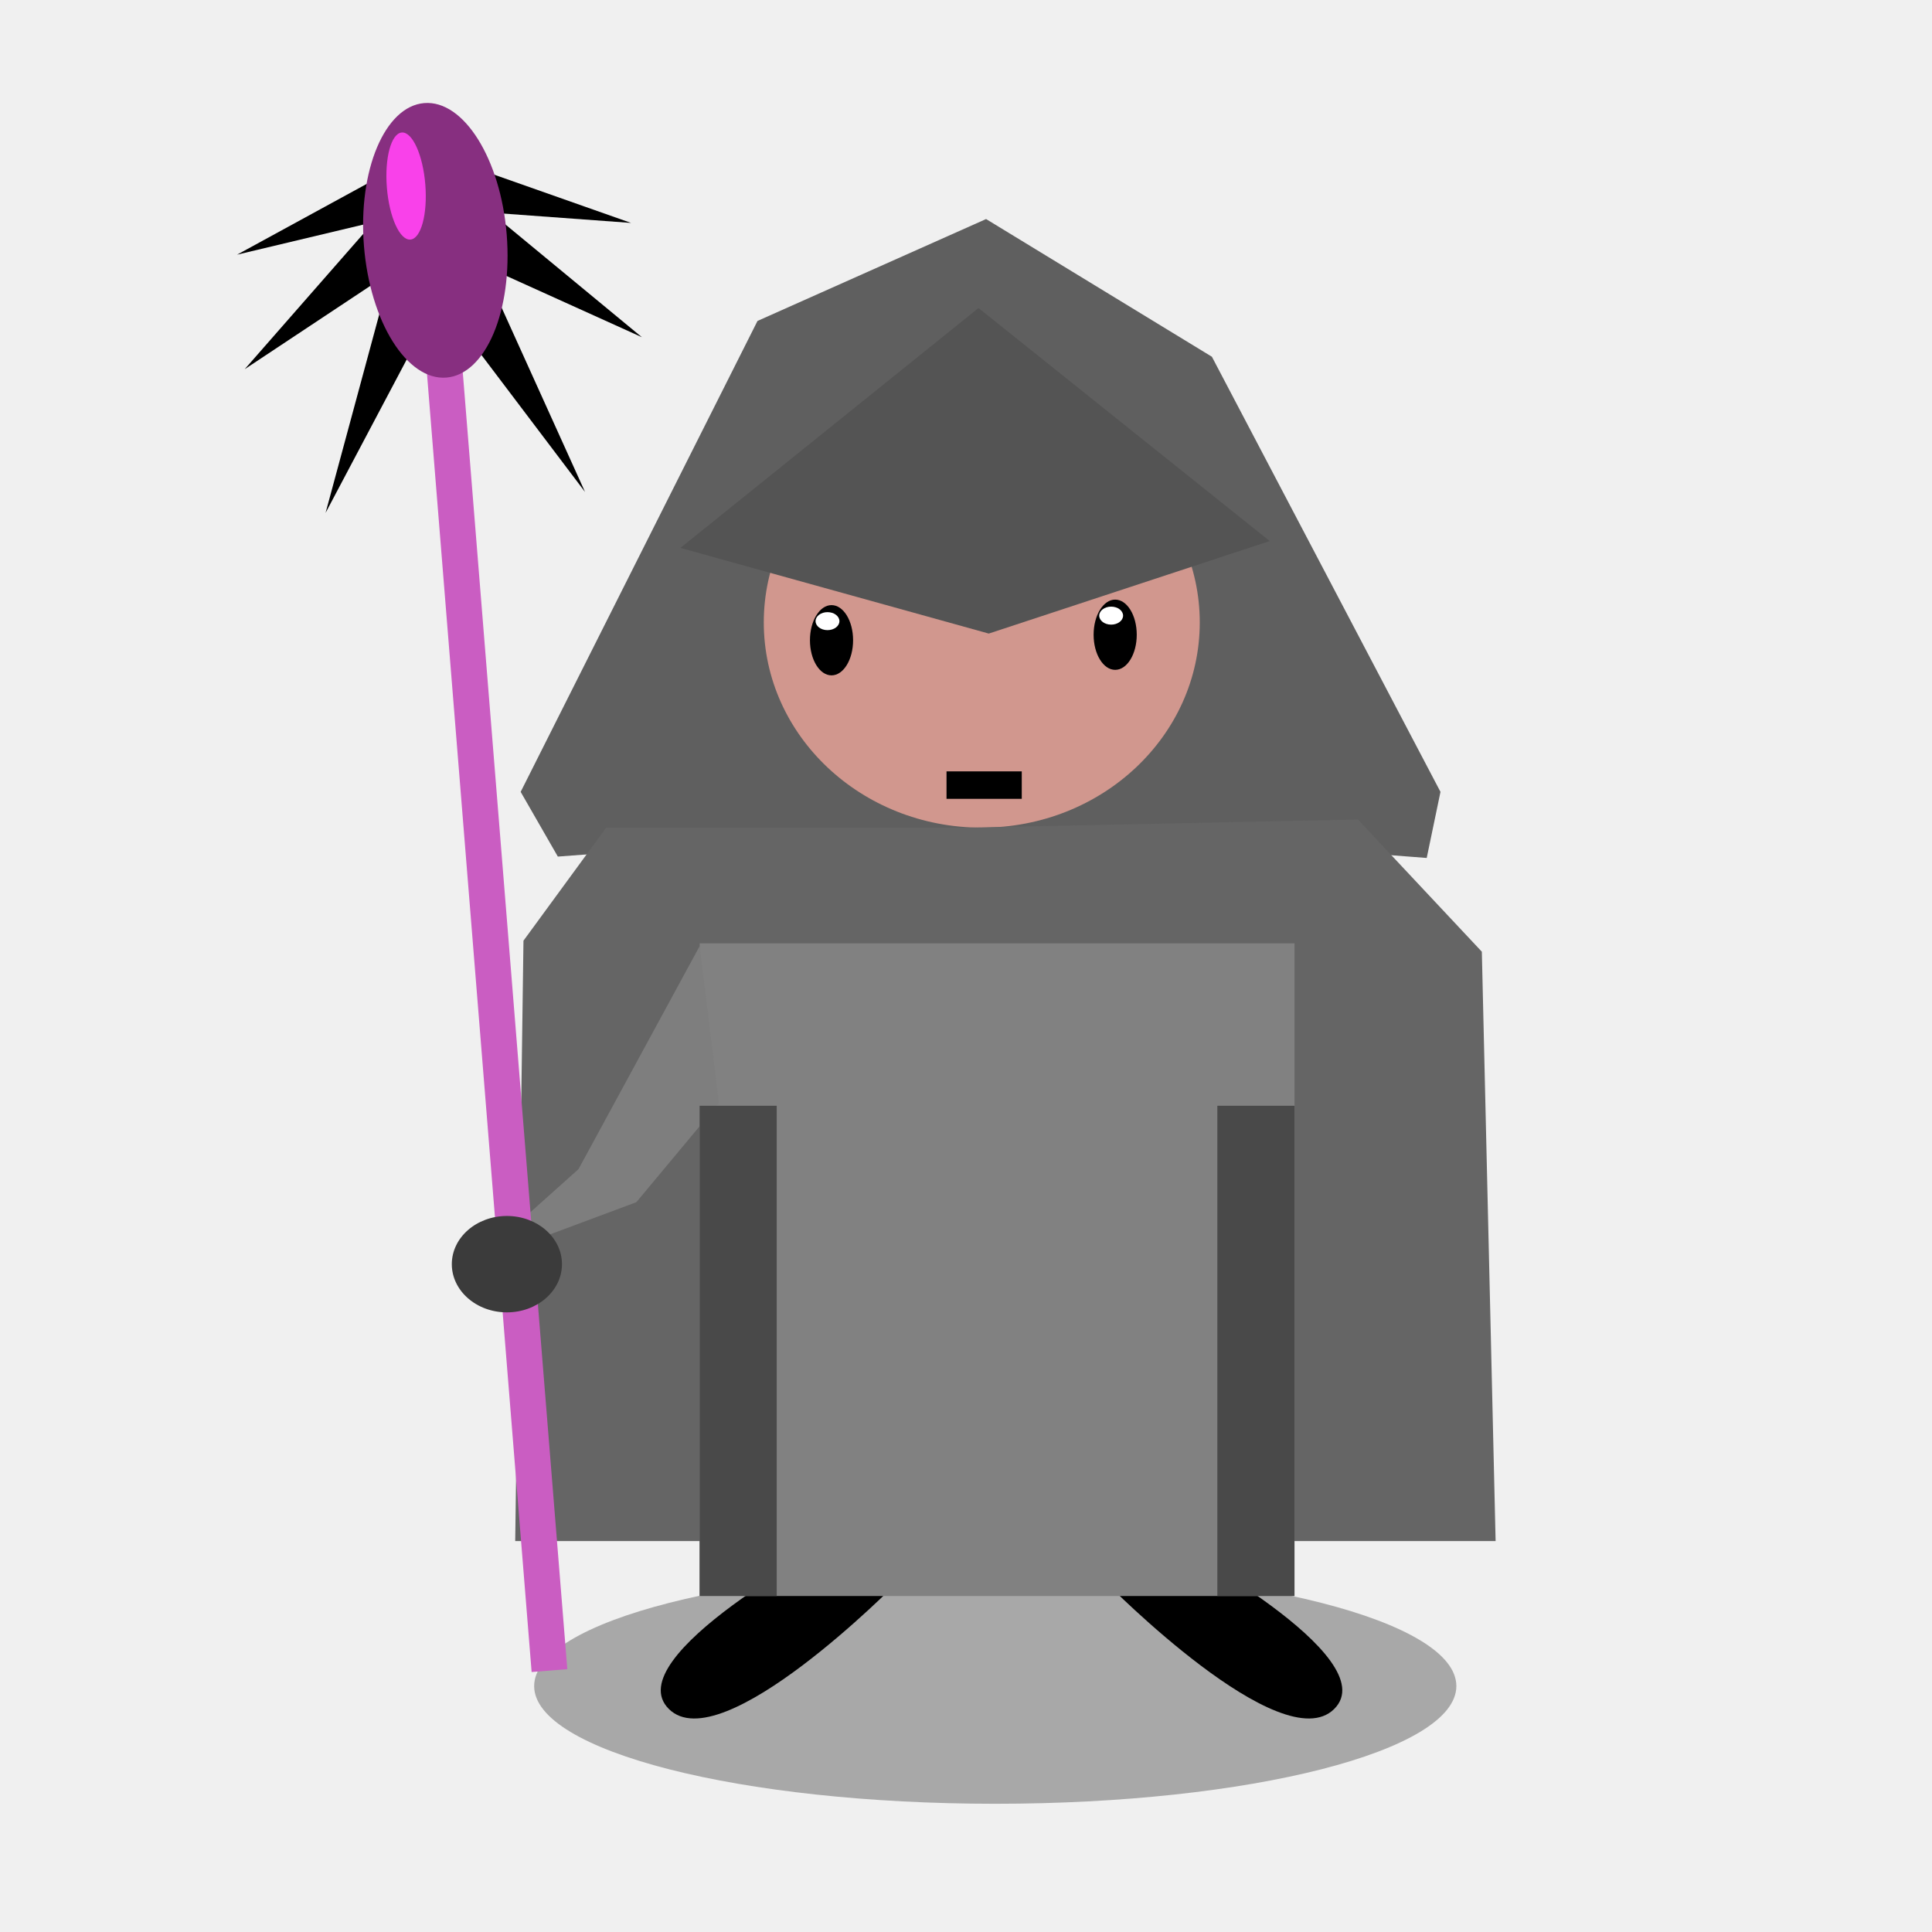
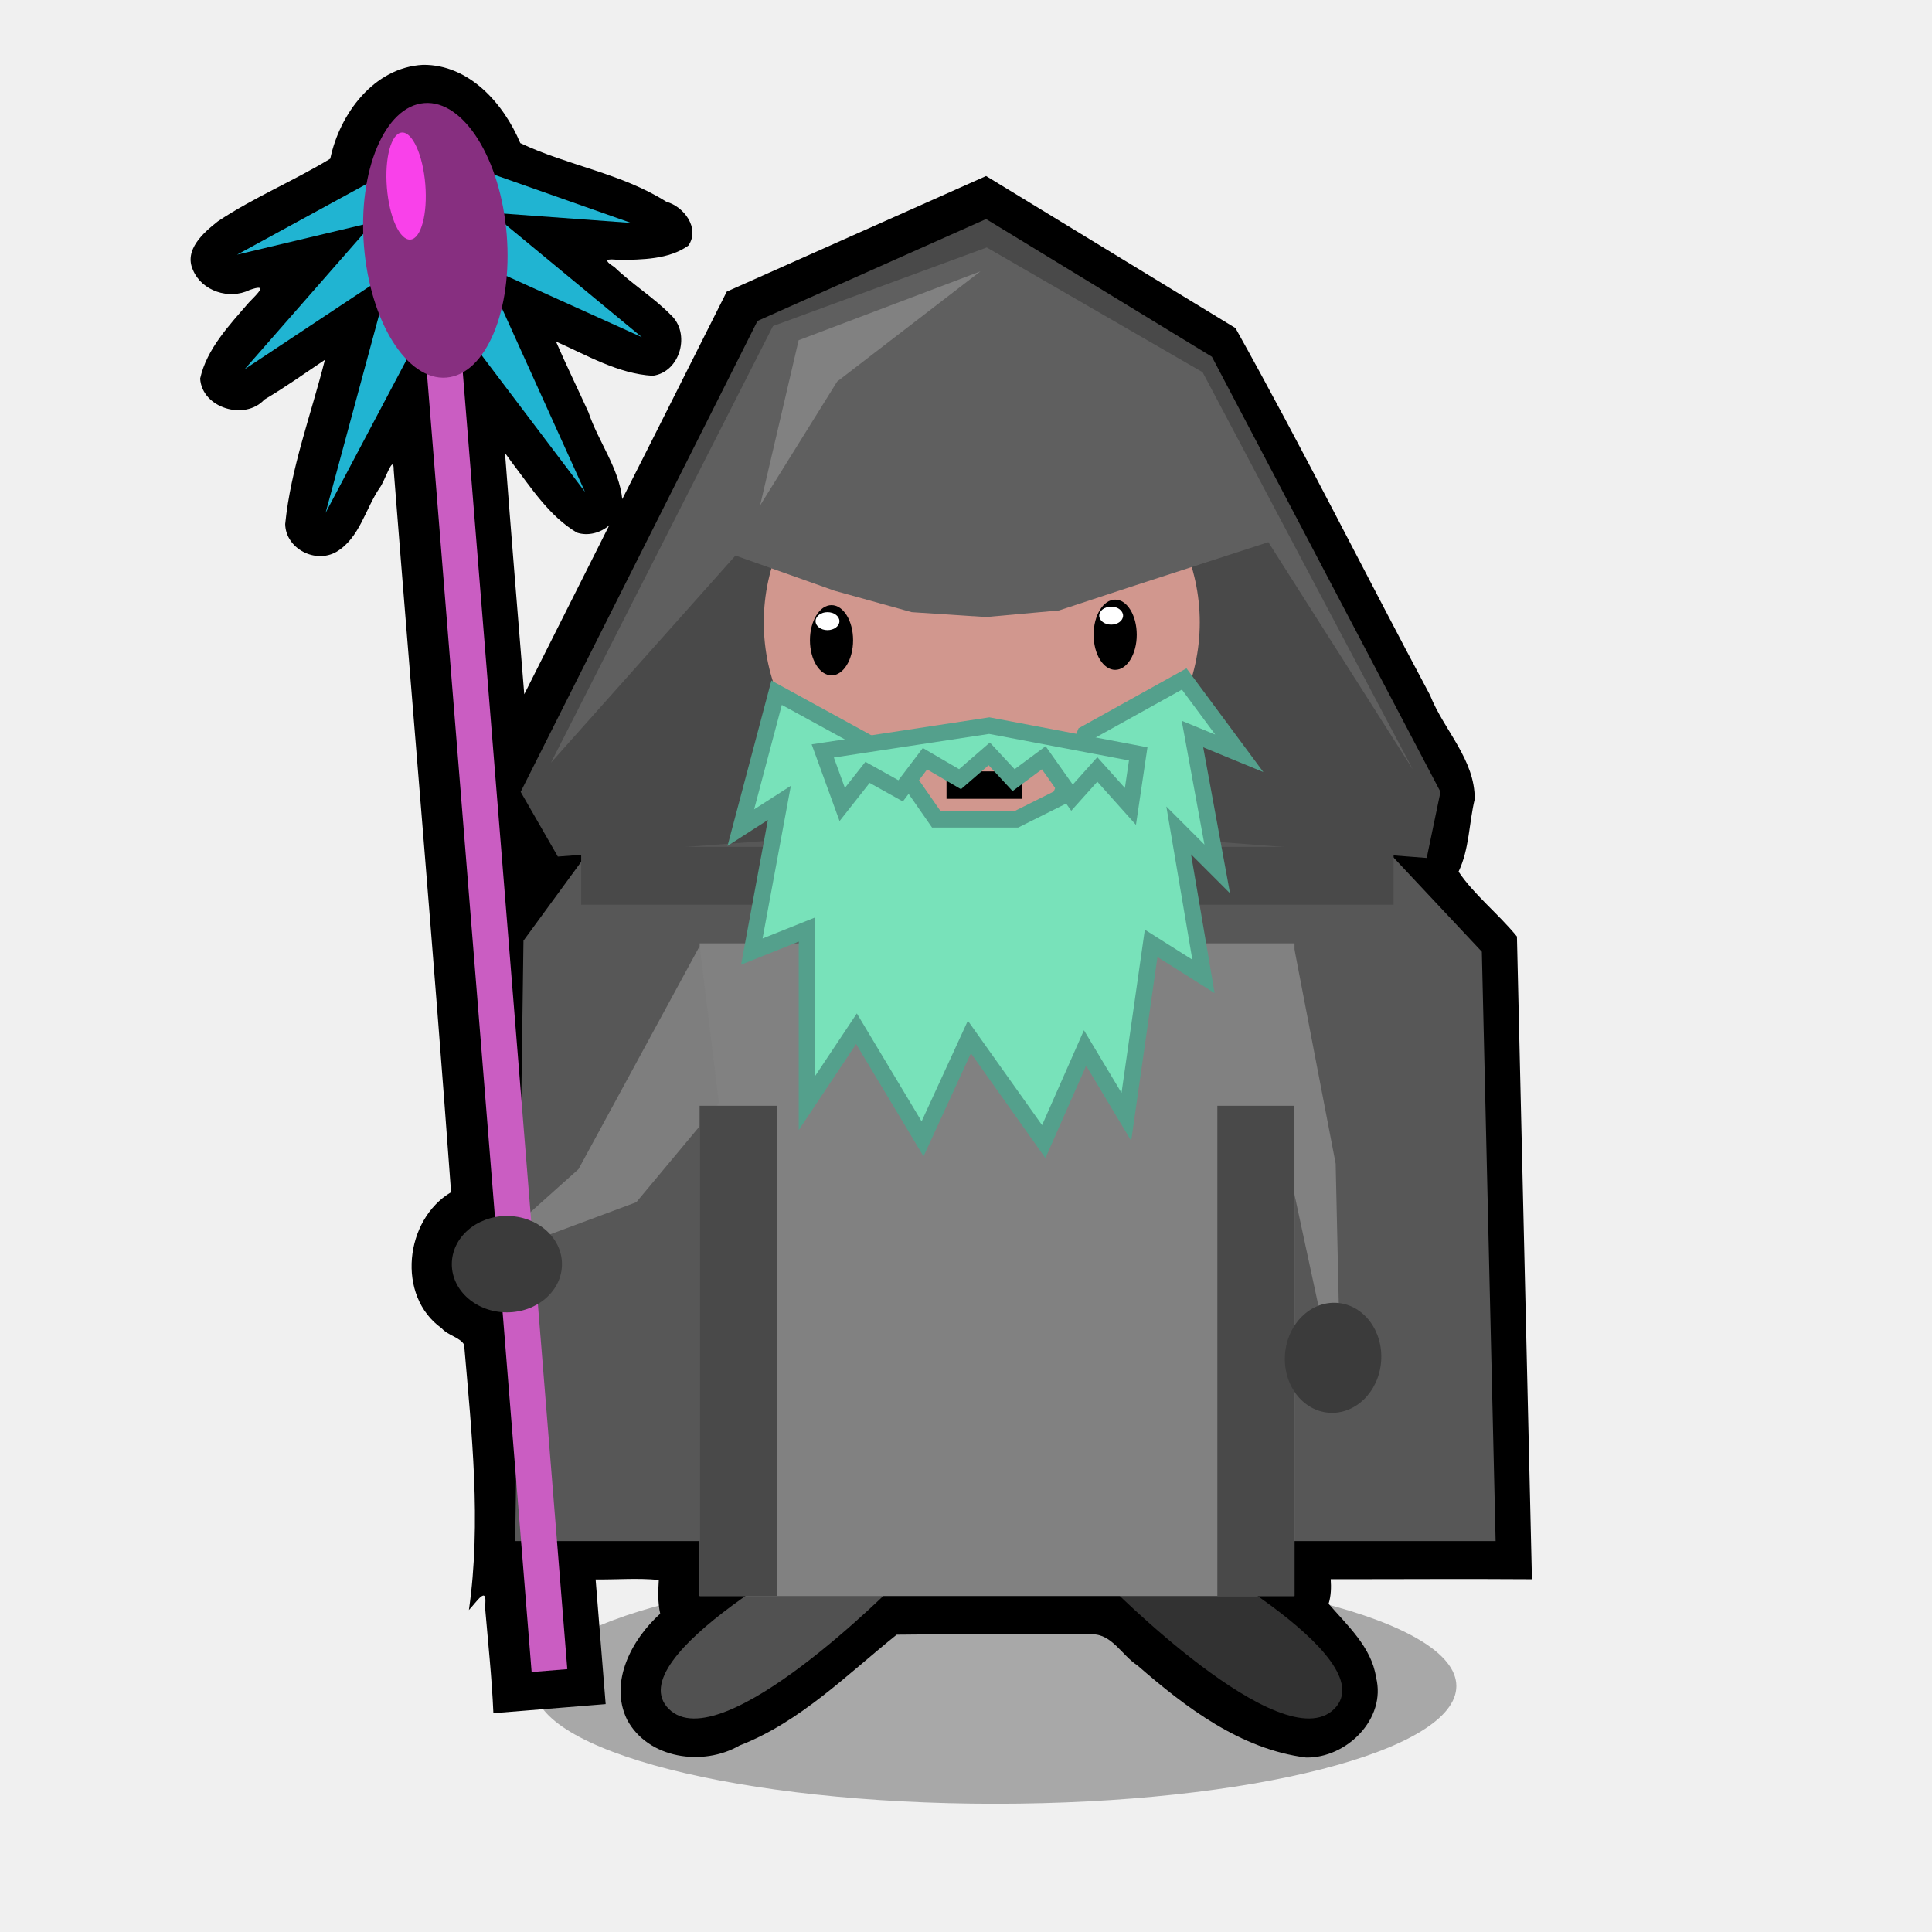
<svg xmlns="http://www.w3.org/2000/svg" width="200mm" height="200mm" viewBox="0 0 708.661 708.661" id="svg2" version="1.1">
  <defs id="defs4" />
  <g id="layer1" transform="translate(0,-343.7008)">
+     <path style="opacity:1;fill:#000000;fill-opacity:1;fill-rule:nonzero;stroke:none;stroke-width:20;stroke-linecap:round;stroke-linejoin:miter;stroke-miterlimit:4;stroke-dasharray:none;stroke-opacity:1" d="m 155.156,367.484 c -18.016,0.945 -30.564,17.981 -34.012,34.422 -13.441,8.175 -28.117,14.231 -41.203,22.959 -5.271,4.133 -12.565,10.478 -9.146,17.898 3.248,7.768 13.307,10.936 20.687,7.336 7.137,-2.554 3.102,1.173 -0.196,4.573 -7.135,8.269 -15.459,17 -17.869,27.883 0.67,10.875 16.457,15.54 23.564,7.711 7.629,-4.505 14.852,-9.649 22.201,-14.586 -5.047,19.994 -12.507,39.664 -14.574,60.258 0.208,9.062 11.108,14.615 18.785,10.174 8.537,-5.06 10.611,-15.799 15.908,-23.523 1.732,-2.062 5.17,-13.023 5.112,-6.428 6.935,88.286 14.606,176.514 21.041,264.839 -16.976,10.082 -20.16,38.04 -3.441,49.918 2.223,2.624 6.818,3.361 8.23,6.041 2.782,32.41 6.359,65.05 1.751,97.308 2.917,-3.048 6.924,-9.572 5.906,-1.223 1.107,13.039 2.518,26.094 3.078,39.057 13.727,-1.111 27.455,-2.218 41.182,-3.33 -1.227,-15.244 -2.456,-30.487 -3.684,-45.73 7.724,0.094 15.468,-0.586 23.174,0.191 -0.25,4.112 -0.389,8.367 0.516,12.369 -10.393,9.358 -18.86,25.091 -12.156,38.869 7.687,14.411 27.878,17.24 41.266,9.48 22.263,-8.638 39.348,-25.968 57.635,-40.643 23.797,-0.291 47.808,-0.01 71.678,-0.135 7.281,-0.109 11.002,7.808 16.645,11.428 17.71,15.405 37.833,30.738 61.808,33.759 14.848,0.286 29.581,-14.181 25.691,-29.439 -1.654,-11.088 -10.714,-19.166 -17.396,-26.953 0.903,-2.908 0.982,-6 0.771,-9.016 24.602,0.025 49.205,-0.157 73.807,0.018 -1.832,-78.583 -3.667,-157.167 -5.502,-235.75 -6.696,-8.225 -15.744,-15.331 -21.412,-23.791 3.976,-8.284 3.809,-17.79 5.922,-26.561 0.146,-14.575 -11.315,-25.342 -16.383,-38.179 -23.916,-44.789 -46.663,-90.425 -71.369,-134.649 -30.49,-18.591 -60.981,-37.181 -91.471,-55.771 -31.708,14.132 -63.414,28.266 -95.123,42.395 -12.756,25.304 -25.654,51.15 -38.324,76.113 -1.236,-11.462 -8.792,-21.065 -12.395,-31.825 -3.955,-8.693 -8.134,-17.237 -11.926,-25.972 11.38,5.038 22.826,11.828 35.473,12.561 10.174,-1.338 14.059,-15.646 6.572,-22.4 -6.317,-6.433 -14.117,-11.187 -20.598,-17.463 -4.306,-2.712 -2.893,-3.172 1.555,-2.613 8.596,-0.126 18.455,-0.169 25.578,-5.293 4.33,-6.356 -1.643,-14.324 -8.096,-16.066 -16.451,-10.457 -36.19,-13.255 -53.572,-21.516 -6.087,-14.507 -18.736,-28.854 -35.686,-28.705 z m 32.477,145.688 c 7.084,9.275 13.791,19.854 23.998,25.902 4.065,1.342 8.691,0.084 11.85,-2.715 -10.394,20.669 -20.788,41.337 -31.182,62.006 -2.397,-29.492 -4.824,-58.982 -7.059,-88.486 0.798,1.098 1.595,2.195 2.393,3.293 z" id="path4386" />
    <ellipse style="opacity:0.3;fill:#000000;fill-opacity:1;fill-rule:nonzero;stroke:none;stroke-width:35.433;stroke-linecap:round;stroke-linejoin:round;stroke-miterlimit:4;stroke-dasharray:none;stroke-opacity:1" id="path4236" cx="365.062" cy="962.157" rx="169.133" ry="43.173" />
-     <path id="path4317" d="M 328.711,924.484 306.242,908.922 c 0,0 -80.106,42.593 -60.902,61.638 19.204,19.045 83.372,-46.077 83.372,-46.077 z" style="opacity:1;fill:#000000;fill-opacity:1;fill-rule:nonzero;stroke:none;stroke-width:20;stroke-linecap:round;stroke-linejoin:miter;stroke-miterlimit:4;stroke-dasharray:none;stroke-opacity:1" />
-     <path style="opacity:1;fill:#000000;fill-opacity:1;fill-rule:nonzero;stroke:none;stroke-width:20;stroke-linecap:round;stroke-linejoin:miter;stroke-miterlimit:4;stroke-dasharray:none;stroke-opacity:1" d="m 406.011,924.484 22.469,-15.561 c 0,0 80.106,42.593 60.902,61.638 -19.204,19.045 -83.372,-46.077 -83.372,-46.077 z" id="rect4314" />
    <path style="opacity:1;fill:#1c1c1c;fill-opacity:1;fill-rule:nonzero;stroke:none;stroke-width:35.433;stroke-linecap:round;stroke-linejoin:round;stroke-miterlimit:4;stroke-dasharray:none;stroke-opacity:1" d="m -1006.607,465.808 c -26.107,1.583 -52.631,-2.071 -78.622,1.918 -10.662,3.721 -13.493,16.582 -12.513,26.626 -0.079,3.376 1.206,7.634 -0.19,10.477 -15.801,4.246 -30.485,12.086 -43.473,21.958 -10.745,-3.065 -24.867,-5.549 -33.29,3.794 -7.058,12.937 -6.27,29.178 -0.861,42.481 0.2,1.636 -2.215,3.638 -2.051,5.755 -12.309,38.621 -5.022,79.883 3.853,118.384 13.554,58.121 35.272,115.701 33.512,176.037 -0.468,23.657 -11.057,47.022 -29.085,62.709 -7.891,7.971 -17.771,17.906 -15.952,30.125 3.772,12.117 18.506,16.618 29.888,13.901 8.117,0.405 17.537,-0.741 24.838,0.607 -0.556,11.604 5.403,23.925 16.609,28.312 24.244,14.886 50.732,29.799 79.992,29.771 29.263,-2.554 54.484,-19.342 79.199,-33.695 7.52,-5.921 10.714,-16.051 9.766,-25.366 13.135,0.519 26.669,1.638 39.816,-0.544 6.7,-1.125 14.478,-3.425 16.628,-10.719 3.697,-9.758 -1.107,-21.32 -9.848,-26.601 -16.125,-15.988 -32.245,-35.312 -33.227,-59.133 -5.84,-53.439 12.269,-105.374 25.089,-156.629 11.694,-44.25 23.056,-90.73 14.226,-136.584 -2.083,-10.142 -7.536,-19.405 -8.991,-29.608 0.133,-10.192 2.297,-22.828 -5.936,-30.662 -7.037,-6.4 -17.867,-7.039 -26.321,-3.546 -5.356,-3.553 -10.001,-8.156 -16.103,-10.523 -8.92,-4.817 -18.444,-8.537 -28.301,-10.921 0.745,-11.753 1.278,-26.426 -8.86,-34.537 -6.064,-3.15 -13.05,-3.906 -19.791,-3.788 z" id="path4194" />
-     <path style="fill:#5f5f5f;fill-opacity:1;fill-rule:evenodd;stroke:none;stroke-width:1px;stroke-linecap:butt;stroke-linejoin:miter;stroke-opacity:1" d="m 190.98,634.159 86.873,-172.736 83.843,-37.376 82.833,50.508 83.843,159.604 -5.051,24.244 -118.188,-9.091 -100.005,1.01 -100.51,7.576 z" id="path4224" />
+     <path id="path4317" d="M 328.711,924.484 306.242,908.922 c 0,0 -80.106,42.593 -60.902,61.638 19.204,19.045 83.372,-46.077 83.372,-46.077 z" style="opacity:1;fill:#515151;fill-opacity:1;fill-rule:nonzero;stroke:none;stroke-width:20;stroke-linecap:round;stroke-linejoin:miter;stroke-miterlimit:4;stroke-dasharray:none;stroke-opacity:1" />
+     <path style="opacity:1;fill:#323232;fill-opacity:1;fill-rule:nonzero;stroke:none;stroke-width:20;stroke-linecap:round;stroke-linejoin:miter;stroke-miterlimit:4;stroke-dasharray:none;stroke-opacity:1" d="m 406.011,924.484 22.469,-15.561 c 0,0 80.106,42.593 60.902,61.638 -19.204,19.045 -83.372,-46.077 -83.372,-46.077 z" id="rect4314" />
+     <path style="fill:#575757;fill-opacity:1;fill-rule:evenodd;stroke:none;stroke-width:1px;stroke-linecap:butt;stroke-linejoin:miter;stroke-opacity:1" d="m 352.624,647.332 -130.31,0 -30.305,41.416 -3.03,220.213 359.614,0 -5.051,-216.173 -45.457,-48.487 z" id="path4240" />
+     <path style="fill:#494949;fill-opacity:1;fill-rule:evenodd;stroke:none;stroke-width:1px;stroke-linecap:butt;stroke-linejoin:miter;stroke-opacity:1" d="m 190.98,634.159 86.873,-172.736 83.843,-37.376 82.833,50.508 83.843,159.604 -5.051,24.244 -118.188,-9.091 -100.005,1.01 -100.51,7.576 z" id="path4224" />
    <ellipse style="opacity:1;fill:#d1978e;fill-opacity:1;fill-rule:nonzero;stroke:none;stroke-width:35.433;stroke-linecap:round;stroke-linejoin:round;stroke-miterlimit:4;stroke-dasharray:none;stroke-opacity:1" id="path4141" cx="360.116" cy="571.995" rx="79.958" ry="75.291" />
-     <path style="fill:#545454;fill-opacity:1;fill-rule:evenodd;stroke:none;stroke-width:1px;stroke-linecap:butt;stroke-linejoin:miter;stroke-opacity:1" d="M 249.569,544.673 362.682,576.094 465.741,542.16 358.912,456.696 Z" id="path4226" />
+     <path style="fill:#5f5f5f;fill-opacity:1;fill-rule:evenodd;stroke:none;stroke-width:1px;stroke-linecap:butt;stroke-linejoin:miter;stroke-opacity:1" d="m 202.091,623.465 67.674,-75.988 36.36,12.906 28.278,7.855 27.268,1.794 26.775,-2.423 25.765,-8.484 51.019,-16.565 53.039,83.44 -77.153,-145.767 -79.174,-45.762 -78.41,28.836 z" id="path4226" />
    <g id="g4228" transform="translate(340.4823,-104.0457)">
      <ellipse style="opacity:1;fill:#000000;fill-opacity:1;fill-rule:nonzero;stroke:none;stroke-width:35.433;stroke-linecap:round;stroke-linejoin:round;stroke-miterlimit:4;stroke-dasharray:none;stroke-opacity:1" id="ellipse4152" cx="-35.478" cy="682.588" rx="7.911" ry="12.882" />
      <ellipse style="opacity:1;fill:#ffffff;fill-opacity:1;fill-rule:nonzero;stroke:none;stroke-width:35.433;stroke-linecap:round;stroke-linejoin:round;stroke-miterlimit:4;stroke-dasharray:none;stroke-opacity:1" id="ellipse4162" cx="-36.955" cy="675.583" rx="4.376" ry="3.3" />
    </g>
    <g transform="translate(444.528,-106.066)" id="g4232">
      <ellipse ry="12.882" rx="7.911" cy="682.588" cx="-35.478" id="ellipse4234" style="opacity:1;fill:#000000;fill-opacity:1;fill-rule:nonzero;stroke:none;stroke-width:35.433;stroke-linecap:round;stroke-linejoin:round;stroke-miterlimit:4;stroke-dasharray:none;stroke-opacity:1" />
      <ellipse ry="3.3" rx="4.376" cy="675.583" cx="-36.955" id="ellipse4236" style="opacity:1;fill:#ffffff;fill-opacity:1;fill-rule:nonzero;stroke:none;stroke-width:35.433;stroke-linecap:round;stroke-linejoin:round;stroke-miterlimit:4;stroke-dasharray:none;stroke-opacity:1" />
    </g>
    <rect y="626.642" x="347.187" height="10.07" width="27.598" id="rect4238" style="opacity:1;fill:#000000;fill-opacity:1;fill-rule:nonzero;stroke:none;stroke-width:35.433;stroke-linecap:round;stroke-linejoin:round;stroke-miterlimit:4;stroke-dasharray:none;stroke-opacity:1" />
-     <path style="fill:#656565;fill-opacity:1;fill-rule:evenodd;stroke:none;stroke-width:1px;stroke-linecap:butt;stroke-linejoin:miter;stroke-opacity:1" d="m 352.624,647.332 -130.31,0 -30.305,41.416 -3.03,220.213 359.614,0 -5.051,-216.173 -45.457,-48.487 z" id="path4240" />
+     <rect style="opacity:1;fill:#494949;fill-opacity:1;fill-rule:nonzero;stroke:none;stroke-width:20;stroke-linecap:round;stroke-linejoin:miter;stroke-miterlimit:4;stroke-dasharray:none;stroke-opacity:1" id="rect4525" width="72.731" height="21.213" x="213.183" y="654.342" />
    <rect style="opacity:1;fill:#818181;fill-opacity:1;fill-rule:nonzero;stroke:none;stroke-width:20;stroke-linecap:round;stroke-linejoin:miter;stroke-miterlimit:4;stroke-dasharray:none;stroke-opacity:1" id="rect4242" width="218.193" height="239.406" x="256.64" y="689.718" />
    <path style="fill:#7e7e7e;fill-opacity:1;fill-rule:evenodd;stroke:none;stroke-width:1px;stroke-linecap:butt;stroke-linejoin:miter;stroke-opacity:1" d="m 256.64,690.728 -44.447,81.822 -38.386,34.345 59.599,-22.223 30.305,-36.365 z" id="path4244" />
-     <g id="g4296" transform="matrix(0.9967672,-0.0803442,0.0803442,0.9967672,57.50455,-56.27316)">
-       <rect y="541.225" x="55.641" height="479.822" width="13.132" id="rect4248" style="opacity:1;fill:#ca5dc2;fill-opacity:1;fill-rule:nonzero;stroke:none;stroke-width:20;stroke-linecap:round;stroke-linejoin:miter;stroke-miterlimit:4;stroke-dasharray:none;stroke-opacity:1" />
-       <g id="g4284">
-         <g id="g4276" transform="matrix(-1,0,0,1,124.413,0)">
-           <path style="opacity:1;fill:#000000;fill-opacity:1;fill-rule:nonzero;stroke:none;stroke-width:20;stroke-linecap:round;stroke-linejoin:miter;stroke-miterlimit:4;stroke-dasharray:none;stroke-opacity:1" d="M 80.767,509.847 109.944,591.169 63.533,518.295 Z" id="path4278" />
-           <path id="path4280" d="M 80.985,483.508 135.283,536.257 63.628,496.63 Z" style="opacity:1;fill:#000000;fill-opacity:1;fill-rule:nonzero;stroke:none;stroke-width:20;stroke-linecap:round;stroke-linejoin:miter;stroke-miterlimit:4;stroke-dasharray:none;stroke-opacity:1" />
-           <path style="opacity:1;fill:#000000;fill-opacity:1;fill-rule:nonzero;stroke:none;stroke-width:20;stroke-linecap:round;stroke-linejoin:miter;stroke-miterlimit:4;stroke-dasharray:none;stroke-opacity:1" d="M 65.555,463.344 134.699,494.16 53.78,481.642 Z" id="path4282" />
-         </g>
-         <g id="g4271">
-           <path id="rect4264" d="M 80.767,509.847 109.944,591.169 63.533,518.295 Z" style="opacity:1;fill:#000000;fill-opacity:1;fill-rule:nonzero;stroke:none;stroke-width:20;stroke-linecap:round;stroke-linejoin:miter;stroke-miterlimit:4;stroke-dasharray:none;stroke-opacity:1" />
-           <path style="opacity:1;fill:#000000;fill-opacity:1;fill-rule:nonzero;stroke:none;stroke-width:20;stroke-linecap:round;stroke-linejoin:miter;stroke-miterlimit:4;stroke-dasharray:none;stroke-opacity:1" d="M 80.985,483.508 135.283,536.257 63.628,496.63 Z" id="path4267" />
-           <path id="path4269" d="M 65.555,463.344 134.699,494.16 53.78,481.642 Z" style="opacity:1;fill:#000000;fill-opacity:1;fill-rule:nonzero;stroke:none;stroke-width:20;stroke-linecap:round;stroke-linejoin:miter;stroke-miterlimit:4;stroke-dasharray:none;stroke-opacity:1" />
-         </g>
-         <ellipse style="opacity:1;fill:#872f80;fill-opacity:1;fill-rule:nonzero;stroke:none;stroke-width:20;stroke-linecap:round;stroke-linejoin:miter;stroke-miterlimit:4;stroke-dasharray:none;stroke-opacity:1" id="path4250" cx="62.629" cy="494.758" rx="26.264" ry="50.508" />
-         <ellipse style="opacity:1;fill:#f941ea;fill-opacity:1;fill-rule:nonzero;stroke:none;stroke-width:20;stroke-linecap:round;stroke-linejoin:miter;stroke-miterlimit:4;stroke-dasharray:none;stroke-opacity:1" id="path4262" cx="53.538" cy="474.05" rx="7.071" ry="19.698" />
-       </g>
-     </g>
+     <rect style="opacity:1;fill:#ca5dc2;fill-opacity:1;fill-rule:nonzero;stroke:none;stroke-width:20;stroke-linecap:round;stroke-linejoin:miter;stroke-miterlimit:4;stroke-dasharray:none;stroke-opacity:1" id="rect4248" width="13.132" height="479.822" x="117.48" y="489.754" transform="matrix(0.9967672,-0.0803442,0.0803442,0.9967672,0,0)" />
+     <path id="path4278" d="m 141.973,448.419 -22.549,83.403 40.406,-76.367 z" style="opacity:1;fill:#20b4d2;fill-opacity:1;fill-rule:nonzero;stroke:none;stroke-width:20;stroke-linecap:round;stroke-linejoin:miter;stroke-miterlimit:4;stroke-dasharray:none;stroke-opacity:1" />
+     <path style="opacity:1;fill:#20b4d2;fill-opacity:1;fill-rule:nonzero;stroke:none;stroke-width:20;stroke-linecap:round;stroke-linejoin:miter;stroke-miterlimit:4;stroke-dasharray:none;stroke-opacity:1" d="M 139.639,422.183 89.755,479.123 157.994,433.868 Z" id="path4280" />
+     <path id="path4282" d="M 153.4,400.844 86.954,437.115 166.606,418.137 Z" style="opacity:1;fill:#20b4d2;fill-opacity:1;fill-rule:nonzero;stroke:none;stroke-width:20;stroke-linecap:round;stroke-linejoin:miter;stroke-miterlimit:4;stroke-dasharray:none;stroke-opacity:1" />
+     <path style="opacity:1;fill:#20b4d2;fill-opacity:1;fill-rule:nonzero;stroke:none;stroke-width:20;stroke-linecap:round;stroke-linejoin:miter;stroke-miterlimit:4;stroke-dasharray:none;stroke-opacity:1" d="m 178.973,445.436 35.616,78.715 -52.116,-68.909 z" id="rect4264" />
+     <path id="path4267" d="m 177.075,419.165 58.36,48.216 -74.606,-33.742 z" style="opacity:1;fill:#20b4d2;fill-opacity:1;fill-rule:nonzero;stroke:none;stroke-width:20;stroke-linecap:round;stroke-linejoin:miter;stroke-miterlimit:4;stroke-dasharray:none;stroke-opacity:1" />
+     <path style="opacity:1;fill:#20b4d2;fill-opacity:1;fill-rule:nonzero;stroke:none;stroke-width:20;stroke-linecap:round;stroke-linejoin:miter;stroke-miterlimit:4;stroke-dasharray:none;stroke-opacity:1" d="m 160.074,400.306 71.397,25.16 -81.663,-5.976 z" id="path4269" />
+     <ellipse style="opacity:1;fill:#872f80;fill-opacity:1;fill-rule:nonzero;stroke:none;stroke-width:20;stroke-linecap:round;stroke-linejoin:miter;stroke-miterlimit:4;stroke-dasharray:none;stroke-opacity:1" id="path4250" cx="124.469" cy="443.287" rx="26.264" ry="50.508" transform="matrix(0.9967672,-0.0803442,0.0803442,0.9967672,0,0)" />
+     <ellipse style="opacity:1;fill:#f941ea;fill-opacity:1;fill-rule:nonzero;stroke:none;stroke-width:20;stroke-linecap:round;stroke-linejoin:miter;stroke-miterlimit:4;stroke-dasharray:none;stroke-opacity:1" id="path4262" cx="115.378" cy="422.579" rx="7.071" ry="19.698" transform="matrix(0.9967672,-0.0803442,0.0803442,0.9967672,0,0)" />
    <ellipse style="opacity:1;fill:#3b3b3b;fill-opacity:1;fill-rule:nonzero;stroke:none;stroke-width:20;stroke-linecap:round;stroke-linejoin:miter;stroke-miterlimit:4;stroke-dasharray:none;stroke-opacity:1" id="path4246" cx="185.929" cy="807.4" rx="20.203" ry="17.678" />
    <rect style="opacity:1;fill:#494949;fill-opacity:1;fill-rule:nonzero;stroke:none;stroke-width:20;stroke-linecap:round;stroke-linejoin:miter;stroke-miterlimit:4;stroke-dasharray:none;stroke-opacity:1" id="rect4310" width="28.284" height="179.807" x="446.528" y="749.296" />
    <rect y="749.296" x="256.619" height="179.807" width="28.284" id="rect4312" style="opacity:1;fill:#494949;fill-opacity:1;fill-rule:nonzero;stroke:none;stroke-width:20;stroke-linecap:round;stroke-linejoin:miter;stroke-miterlimit:4;stroke-dasharray:none;stroke-opacity:1" />
+     <rect y="654.342" x="425.315" height="21.213" width="85.863" id="rect4527" style="opacity:1;fill:#494949;fill-opacity:1;fill-rule:nonzero;stroke:none;stroke-width:20;stroke-linecap:round;stroke-linejoin:miter;stroke-miterlimit:4;stroke-dasharray:none;stroke-opacity:1" />
+     <path style="fill:#78e2ba;fill-opacity:1;fill-rule:evenodd;stroke:#54a08c;stroke-width:6;stroke-linecap:butt;stroke-linejoin:miter;stroke-miterlimit:4;stroke-dasharray:none;stroke-opacity:1" d="m 284.863,597.794 -13.132,49.497 14.142,-9.091 -10.102,54.548 20.203,-8.081 0,63.64 18.183,-27.274 24.244,40.406 17.173,-37.376 27.274,38.386 15.152,-34.345 15.152,25.254 9.091,-63.64 19.193,12.122 -9.091,-53.538 14.142,14.142 -9.091,-49.497 17.173,7.071 -20.203,-27.274 -36.365,20.203 -9.091,23.234 -16.162,8.081 -29.294,0 -16.162,-23.234 z" id="path4349" />
+     <path style="fill:#78e2ba;fill-opacity:1;fill-rule:evenodd;stroke:#54a08c;stroke-width:6;stroke-linecap:butt;stroke-linejoin:miter;stroke-miterlimit:4;stroke-dasharray:none;stroke-opacity:1" d="M 362.857,609.862 417.5,620.219 414.643,639.505 402.5,625.934 l -9.286,10.357 -10.357,-14.643 -11.071,8.214 -8.929,-9.643 -10.714,9.286 -12.857,-7.5 -8.929,11.786 -12.143,-6.786 -9.286,11.786 -7.143,-19.643 z" id="path4351" />
+     <path style="fill:#818181;fill-rule:evenodd;stroke:none;stroke-width:1px;stroke-linecap:butt;stroke-linejoin:miter;stroke-opacity:1;fill-opacity:1" d="m 474.772,691.738 15.152,78.792 2.02,90.914 -17.173,-79.802 z" id="path4521" />
+     <ellipse ry="17.678" rx="20.203" cy="552.649" cx="-801.38" id="ellipse4523" style="opacity:1;fill:#3b3b3b;fill-opacity:1;fill-rule:nonzero;stroke:none;stroke-width:20;stroke-linecap:round;stroke-linejoin:miter;stroke-miterlimit:4;stroke-dasharray:none;stroke-opacity:1" transform="matrix(0.07738819,-0.997001,0.997001,0.07738819,0,0)" />
+     <path style="fill:#818181;fill-rule:evenodd;stroke:none;stroke-width:1px;stroke-linecap:butt;stroke-linejoin:miter;stroke-opacity:1;fill-opacity:1" d="m 359.614,443.24 -66.67,25.254 -14.142,60.609 28.284,-45.457 z" id="path4529" />
  </g>
</svg>
